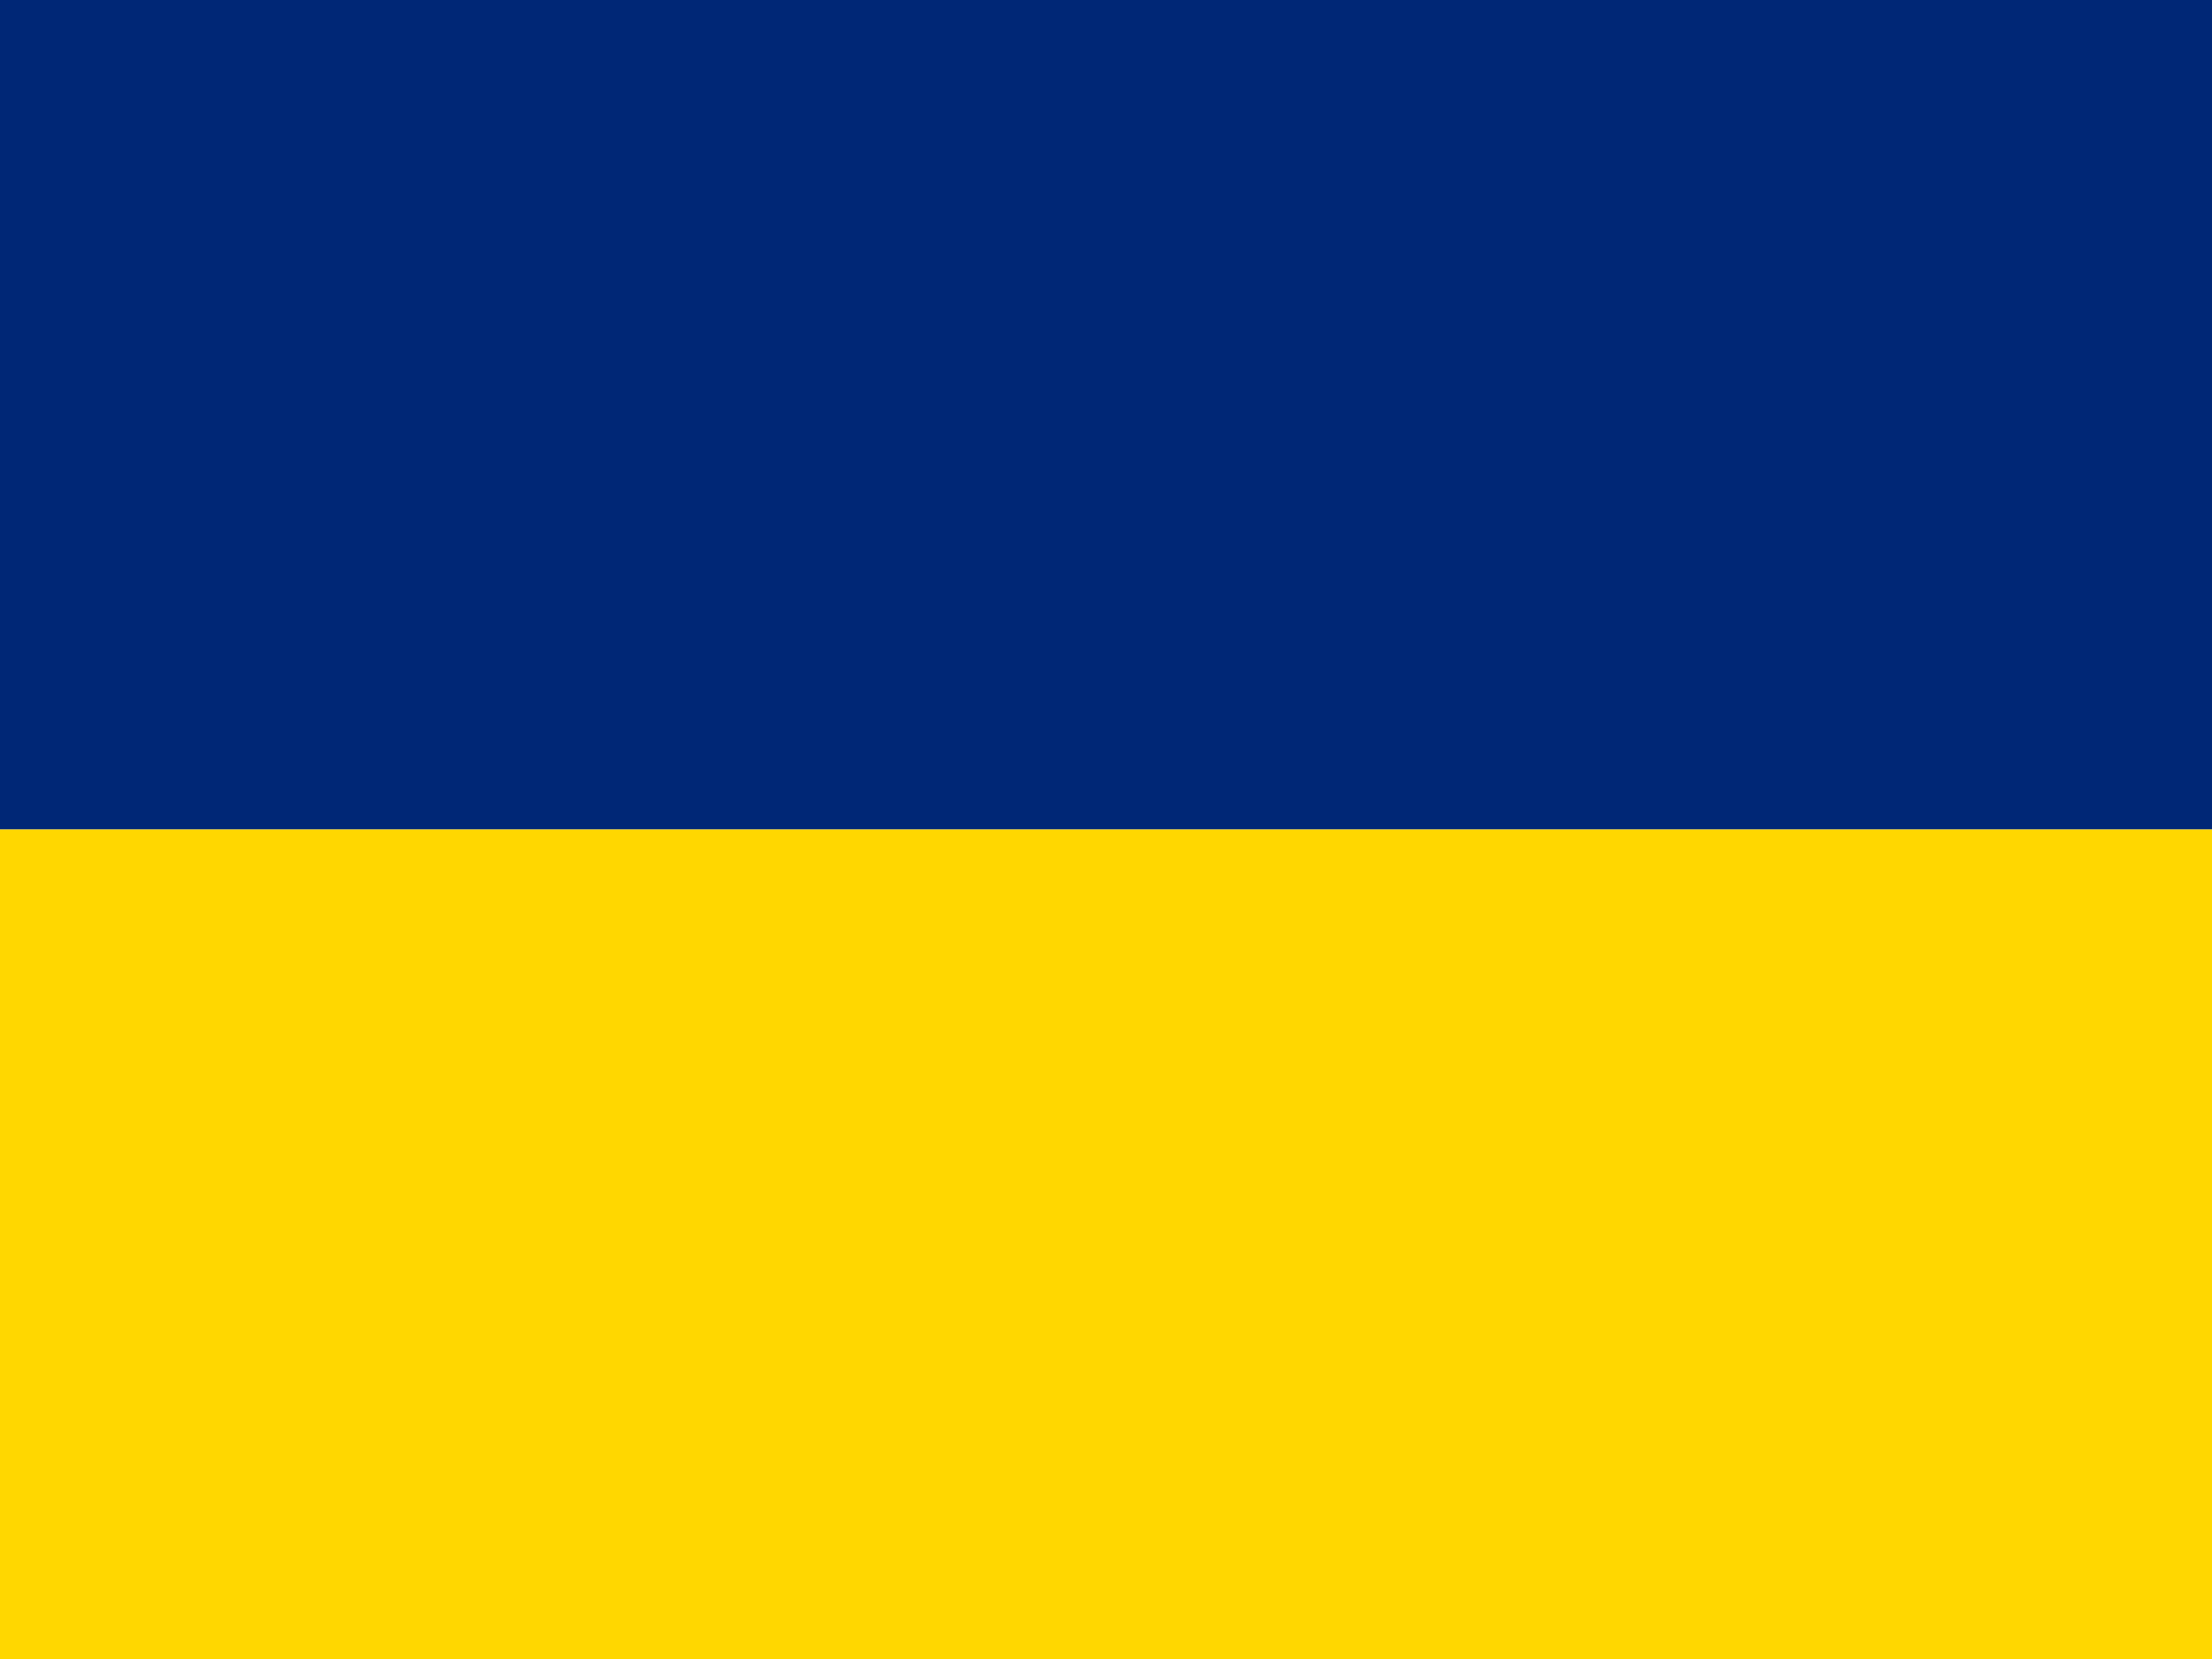
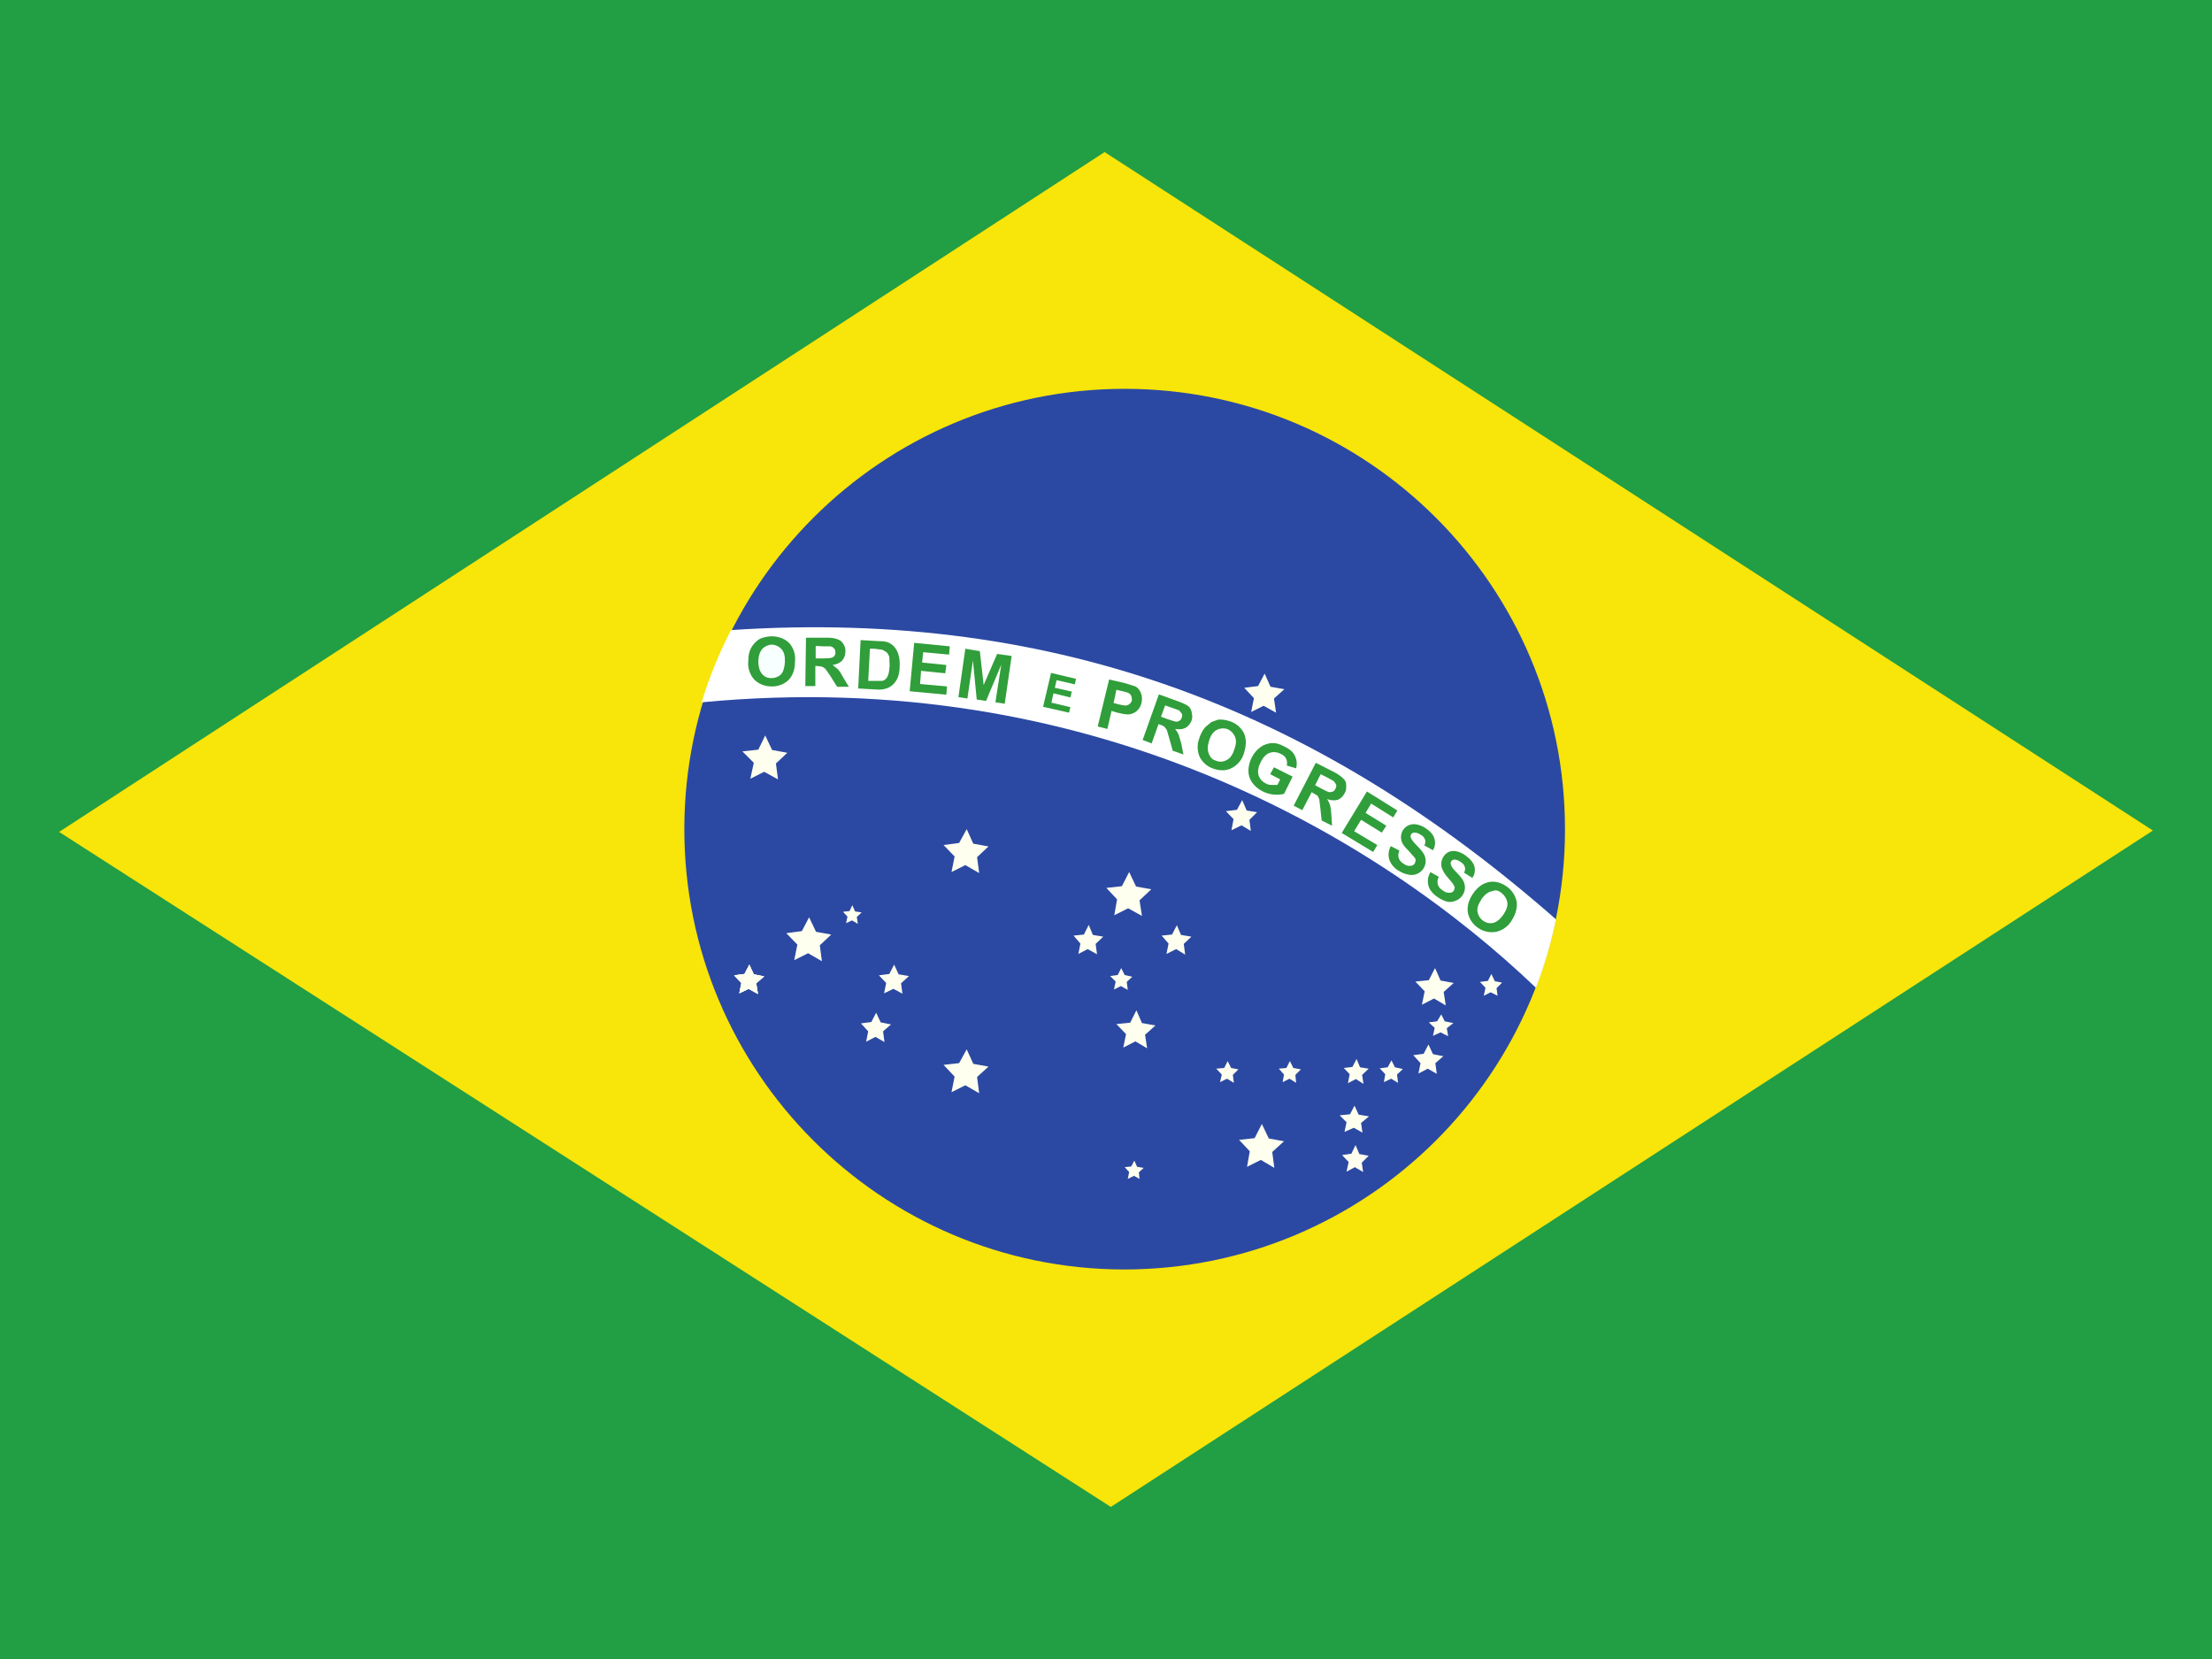
- <svg xmlns="http://www.w3.org/2000/svg" width="700" height="525">
-   <rect x="0" y="0" width="700" height="262.5" fill="#002776" />
-   <rect x="0" y="262.5" width="700" height="262.5" fill="#FFD700" />
+ <svg xmlns="http://www.w3.org/2000/svg" id="flag-icons-br" viewBox="0 0 640 480">
+   <g stroke-width="1pt">
+     <path fill="#229e45" fill-rule="evenodd" d="M0 0h640v480H0z" />
+     <path fill="#f8e509" fill-rule="evenodd" d="m321.4 436 301.5-195.7L319.6 44 17.1 240.7z" />
+     <path fill="#2b49a3" fill-rule="evenodd" d="M452.8 240c0 70.3-57.1 127.3-127.6 127.3A127.4 127.4 0 1 1 452.8 240" />
+     <path fill="#ffffef" fill-rule="evenodd" d="m283.3 316.3-4-2.3-4 2 .9-4.5-3.2-3.4 4.5-.5 2.2-4 1.9 4.2 4.4.8-3.3 3m86 26.3-3.9-2.3-4 2 .8-4.5-3.1-3.3 4.5-.5 2.1-4.1 2 4.2 4.4.8-3.4 3.1m-36.2-30-3.4-2-3.5 1.8.8-3.9-2.8-2.9 4-.4 1.8-3.6 1.6 3.7 3.9.7-3 2.7m87-8.5-3.4-2-3.5 1.8.8-3.9-2.7-2.8 3.9-.4 1.8-3.5 1.6 3.6 3.8.7-2.9 2.6m-87.3-22-4-2.2-4 2 .8-4.6-3.1-3.3 4.5-.5 2.1-4.1 2 4.2 4.4.8-3.4 3.2m-104.6-35-4-2.2-4 2 1-4.6-3.3-3.3 4.6-.5 2-4.1 2 4.2 4.4.8-3.3 3.1m13.3 57.2-4-2.3-4 2 .9-4.5-3.2-3.3 4.5-.6 2.1-4 2 4.2 4.4.8-3.3 3.1m132-67.3-3.6-2-3.6 1.8.8-4-2.8-3 4-.5 1.9-3.6 1.7 3.8 4 .7-3 2.7m-6.7 38.3-2.7-1.6-2.9 1.4.6-3.2-2.2-2.3 3.2-.4 1.5-2.8 1.3 3 3 .5-2.2 2.2m-142.2 50.4-2.7-1.5-2.7 1.3.6-3-2.1-2.2 3-.4 1.4-2.7 1.3 2.8 3 .6-2.3 2M419 299.8l-2.2-1.1-2.2 1 .5-2.3-1.7-1.6 2.4-.3 1.2-2 1 2 2.5.5-1.9 1.5" />
+     <path fill="#ffffef" fill-rule="evenodd" d="m219.3 287.6-2.7-1.5-2.7 1.3.6-3-2.1-2.2 3-.4 1.4-2.7 1.3 2.8 3 .6-2.3 2" />
+     <path fill="#ffffef" fill-rule="evenodd" d="m219.3 287.6-2.7-1.5-2.7 1.3.6-3-2.1-2.2 3-.4 1.4-2.7 1.3 2.8 3 .6-2.3 2m42.3 3-2.6-1.4-2.7 1.3.6-3-2.1-2.2 3-.4 1.4-2.7 1.3 2.8 3 .5-2.3 2.1m-4.8 17-2.6-1.5-2.7 1.4.6-3-2.1-2.3 3-.4 1.4-2.7 1.3 2.8 3 .6-2.3 2m87.4-22.2-2.6-1.6-2.8 1.4.6-3-2-2.3 3-.3 1.4-2.7 1.2 2.8 3 .5-2.2 2.1m-25.1 3-2.7-1.5-2.7 1.4.6-3-2-2.3 3-.3 1.4-2.8 1.2 2.9 3 .5-2.2 2.1m-68.8-5.8-1.7-1-1.7.8.4-1.9-1.3-1.4 1.9-.2.8-1.7.8 1.8 1.9.3-1.4 1.3m167.8 45.4-2.6-1.5-2.7 1.4.6-3-2.1-2.3 3-.4 1.4-2.7 1.3 2.8 3 .6-2.3 2m-20.8 6-2.2-1.4-2.3 1.2.5-2.6-1.7-1.8 2.5-.3 1.2-2.3 1 2.4 2.5.4-1.9 1.8m10.4 2.3-2-1.2-2.1 1 .4-2.3-1.6-1.7 2.3-.3 1.1-2 1 2 2.3.5-1.7 1.6m29.1-22.8-2-1-2 1 .5-2.3-1.6-1.7 2.3-.3 1-2 1 2.1 2.1.4-1.6 1.6m-38.8 41.8-2.5-1.4-2.7 1.2.6-2.8-2-2 3-.3 1.3-2.5 1.2 2.6 3 .5-2.3 1.9m.6 14.2-2.4-1.4-2.4 1.3.6-2.8-1.9-2 2.7-.4 1.2-2.5 1.1 2.6 2.7.5-2 2m-19-23.1-1.9-1.2-2 1 .4-2.2-1.5-1.7 2.2-.2 1-2 1 2 2.2.4-1.6 1.6m-17.8 2.3-2-1.2-2 1 .5-2.2-1.6-1.7 2.3-.2 1-2 1 2 2.1.4-1.6 1.6m-30.4-24.6-2-1.1-2 1 .5-2.3-1.6-1.6 2.2-.3 1-2 1 2 2.2.5-1.6 1.5m3.7 57-1.6-.9-1.8.9.4-2-1.3-1.4 1.9-.2.9-1.7.8 1.8 1.9.3-1.4 1.3m-46.2-86.6-4-2.3-4 2 .9-4.5-3.2-3.3 4.5-.6 2.2-4 1.9 4.2 4.4.8-3.3 3.1" />
+     <path fill="#fff" fill-rule="evenodd" d="M444.4 285.8a125 125 0 0 0 5.8-19.8c-67.8-59.5-143.3-90-238.7-83.7a125 125 0 0 0-8.5 20.9c113-10.8 196 39.2 241.4 82.6" />
+     <path fill="#309e3a" d="m414 252.4 2.3 1.3a3 3 0 0 0-.3 2.2 3 3 0 0 0 1.4 1.7q1 .8 2 .7.9 0 1.3-.7l.2-.9-.5-1-1.5-1.8a8 8 0 0 1-1.8-3 4 4 0 0 1 2-4.4 4 4 0 0 1 2.3-.2 7 7 0 0 1 2.6 1.2q2.1 1.5 2.6 3.2a4 4 0 0 1-.6 3.3l-2.4-1.5q.5-1 .2-1.7-.2-.8-1.2-1.4a3 3 0 0 0-1.8-.7 1 1 0 0 0-.9.5q-.3.4-.1 1 .2.8 1.6 2.2t2 2.5a4 4 0 0 1-.3 4.2 4 4 0 0 1-1.9 1.5 4 4 0 0 1-2.4.3q-1.3-.3-2.8-1.3-2.2-1.5-2.7-3.3a5 5 0 0 1 .6-4zm-11.6-7.6 2.5 1.3a3 3 0 0 0-.2 2.2 3 3 0 0 0 1.4 1.6q1.1.8 2 .6.9 0 1.3-.8l.2-.8q0-.5-.5-1l-1.6-1.8q-1.7-1.6-2-2.8a4 4 0 0 1 .4-3.1 4 4 0 0 1 1.6-1.4 4 4 0 0 1 2.2-.3 7 7 0 0 1 2.6 1q2.3 1.5 2.7 3.1a4 4 0 0 1-.4 3.4l-2.5-1.4q.5-1 .2-1.7-.4-1-1.3-1.4a3 3 0 0 0-1.9-.6 1 1 0 0 0-.8.5q-.3.4-.1 1 .3.8 1.7 2.2 1.5 1.5 2 2.4a4 4 0 0 1 0 4.2 4 4 0 0 1-1.8 1.6 4 4 0 0 1-2.4.3 8 8 0 0 1-2.9-1.1 6 6 0 0 1-2.8-3.2 5 5 0 0 1 .4-4m-14.2-3.8 7.3-12 8.8 5.5-1.2 2-6.4-4-1.6 2.7 6 3.7-1.3 2-6-3.7-2 3.3 6.7 4-1.2 2zm-20.7-17 1.1-2 5.4 2.7-2.5 5q-1.2.3-3 .2a9 9 0 0 1-3.3-1 8 8 0 0 1-3-2.6 6 6 0 0 1-1-3.5 9 9 0 0 1 1-3.7 8 8 0 0 1 2.6-3 6 6 0 0 1 3.6-1.1q1.4 0 3.2 1 2.4 1.1 3.1 2.8a5 5 0 0 1 .3 3.5l-2.7-.8a3 3 0 0 0-.2-2q-.4-.9-1.6-1.4a4 4 0 0 0-3.1-.3q-1.5.5-2.6 2.6t-.7 3.8a4 4 0 0 0 2 2.4q.8.5 1.7.5h1.8l.8-1.6zm-90.2-22.3 2-14 4.2.7 1.1 9.8 3.9-9 4.2.6-2 13.8-2.7-.4 1.7-10.9-4.4 10.5-2.7-.4-1.1-11.3-1.6 11zm-14.1-1.7 1.3-14 10.3 1-.2 2.4-7.5-.7-.3 3 7 .7-.3 2.4-7-.7-.3 3.8 7.8.7-.2 2.4z" />
+     <g stroke-opacity=".5">
+       <path fill="#309e3a" d="M216.5 191.3q0-2.2.7-3.6a7 7 0 0 1 1.4-1.9 5 5 0 0 1 1.8-1.2q1.5-.5 3-.5 3.1.1 5 2a7 7 0 0 1 1.6 5.5q0 3.3-2 5.3a7 7 0 0 1-5 1.7 7 7 0 0 1-4.8-2 7 7 0 0 1-1.7-5.3" />
+       <path fill="#f7ffff" d="M219.4 191.3q0 2.3 1 3.6t2.8 1.3a4 4 0 0 0 2.8-1.1q1-1.2 1.1-3.7.1-2.4-1-3.6a4 4 0 0 0-2.7-1.3 4 4 0 0 0-2.8 1.2q-1.1 1.2-1.2 3.6" />
+     </g>
+     <g stroke-opacity=".5">
+       <path fill="#309e3a" d="m233 198.5.2-14h6q2.2 0 3.2.5 1 .3 1.6 1.3c.6 1 .6 1.4.6 2.3a4 4 0 0 1-1 2.6 5 5 0 0 1-2.7 1.2l1.5 1.2q.6.6 1.5 2.3l1.7 2.8h-3.4l-2-3.2-1.4-2-.9-.6-1.4-.2h-.6v5.8z" />
+       <path fill="#fff" d="M236 190.5h2q2.1 0 2.6-.2.5-.1.8-.5.4-.6.3-1 0-.9-.4-1.2-.3-.4-1-.6h-2l-2.3-.1z" />
+     </g>
+     <g stroke-opacity=".5">
+       <path fill="#309e3a" d="m249 185.2 5.2.3q1.7 0 2.6.3a5 5 0 0 1 2 1.4 6 6 0 0 1 1.2 2.4q.4 1.4.3 3.3a9 9 0 0 1-.5 3q-.6 1.5-1.7 2.4a5 5 0 0 1-2 1q-1 .3-2.5.2l-5.3-.3z" />
+       <path fill="#fff" d="m251.7 187.7-.5 9.3h3.8q.8 0 1.2-.5.5-.4.8-1.3t.4-2.6l-.1-2.5a3 3 0 0 0-.8-1.4l-1.2-.7-2.3-.3z" />
+     </g>
+     <g stroke-opacity=".5">
+       <path fill="#309e3a" d="m317.6 210.2 3.3-13.6 4.4 1 3.2 1q1.1.6 1.6 1.9t.2 2.8q-.3 1.2-1 2a4 4 0 0 1-3 1.4q-1 0-3-.5l-1.7-.5-1.2 5.2z" />
+       <path fill="#fff" d="m323 199.6-.8 3.8 1.5.4q1.6.4 2.2.3a2 2 0 0 0 1.6-1.5q0-.7-.2-1.3a2 2 0 0 0-1-.9l-1.9-.5-1.3-.3z" />
+     </g>
+     <g stroke-opacity=".5">
+       <path fill="#309e3a" d="m330.6 214.1 4.7-13.2 5.5 2q2.2.8 3 1.4.8.7 1 1.8c.2 1.1.2 1.5 0 2.3q-.6 1.5-1.8 2.2-1.2.6-3 .3.6.7 1 1.6l.8 2.7.6 3.1-3.1-1.1-1-3.6-.7-2.4-.6-.8q-.3-.4-1.3-.7l-.5-.2-2 5.6z" />
+       <path fill="#fff" d="m336 207.4 1.9.7q2 .7 2.5.7t.9-.3q.5-.3.6-.9.3-.6 0-1.2l-.8-.9-2-.7-2-.7-1.2 3.3z" />
+     </g>
+     <g stroke-opacity=".5">
+       <path fill="#309e3a" d="M347 213.6a9 9 0 0 1 1.7-3.2l1.8-1.5 2-.7q1.5-.1 3.1.4a7 7 0 0 1 4.2 3.3q1.2 2.4.2 5.7a7 7 0 0 1-3.4 4.5q-2.3 1.3-5.2.4a7 7 0 0 1-4.2-3.3 7 7 0 0 1-.2-5.6" />
+       <path fill="#fff" d="M349.8 214.4q-.7 2.3 0 3.8c.7 1.5 1.2 1.6 2.3 2q1.5.5 3-.4 1.4-.8 2.1-3.2.8-2.2 0-3.7a4 4 0 0 0-2.2-2 4 4 0 0 0-3 .3q-1.5.8-2.2 3.2" />
+     </g>
+     <g stroke-opacity=".5">
+       <path fill="#309e3a" d="m374.3 233.1 6.4-12.4 5.3 2.7a10 10 0 0 1 2.7 1.9q.8.7.8 1.9c0 1.2 0 1.5-.4 2.2a4 4 0 0 1-2 2q-1.5.4-3.1-.2.6 1 .8 1.7.3.9.4 2.8l.2 3.2-3-1.5-.4-3.7-.3-2.5-.5-1-1.2-.7-.5-.3-2.7 5.2z" />
+       <path fill="#fff" d="m380.5 227.2 1.9 1q1.8 1 2.3 1t1-.2q.4-.2.7-.8t.2-1.2l-.7-1-1.8-1-2-1z" />
+     </g>
+     <g stroke-opacity=".5">
+       <path fill="#309e3a" d="M426.1 258.7a9 9 0 0 1 2.5-2.6 7 7 0 0 1 2.2-.9 6 6 0 0 1 2.2 0q1.5.3 2.8 1.2a7 7 0 0 1 3 4.4q.4 2.6-1.4 5.5a7 7 0 0 1-4.5 3.3 7 7 0 0 1-5.2-1.1 7 7 0 0 1-3-4.4q-.4-2.7 1.4-5.4" />
+       <path fill="#fff" d="M428.6 260.3q-1.4 2-1.1 3.6a4 4 0 0 0 1.6 2.5q1.5 1 3 .6t2.9-2.4q1.4-2.1 1.1-3.6t-1.6-2.6c-1.4-1.1-2-.8-3-.5q-1.5.3-3 2.4z" />
+     </g>
+     <path fill="#309e3a" d="m301.8 204.5 2.3-9.8 7.2 1.7-.3 1.6-5.3-1.2-.5 2.2 4.9 1.1-.4 1.7-4.9-1.2-.6 2.7 5.5 1.3-.4 1.6z" />
+   </g>
</svg>
